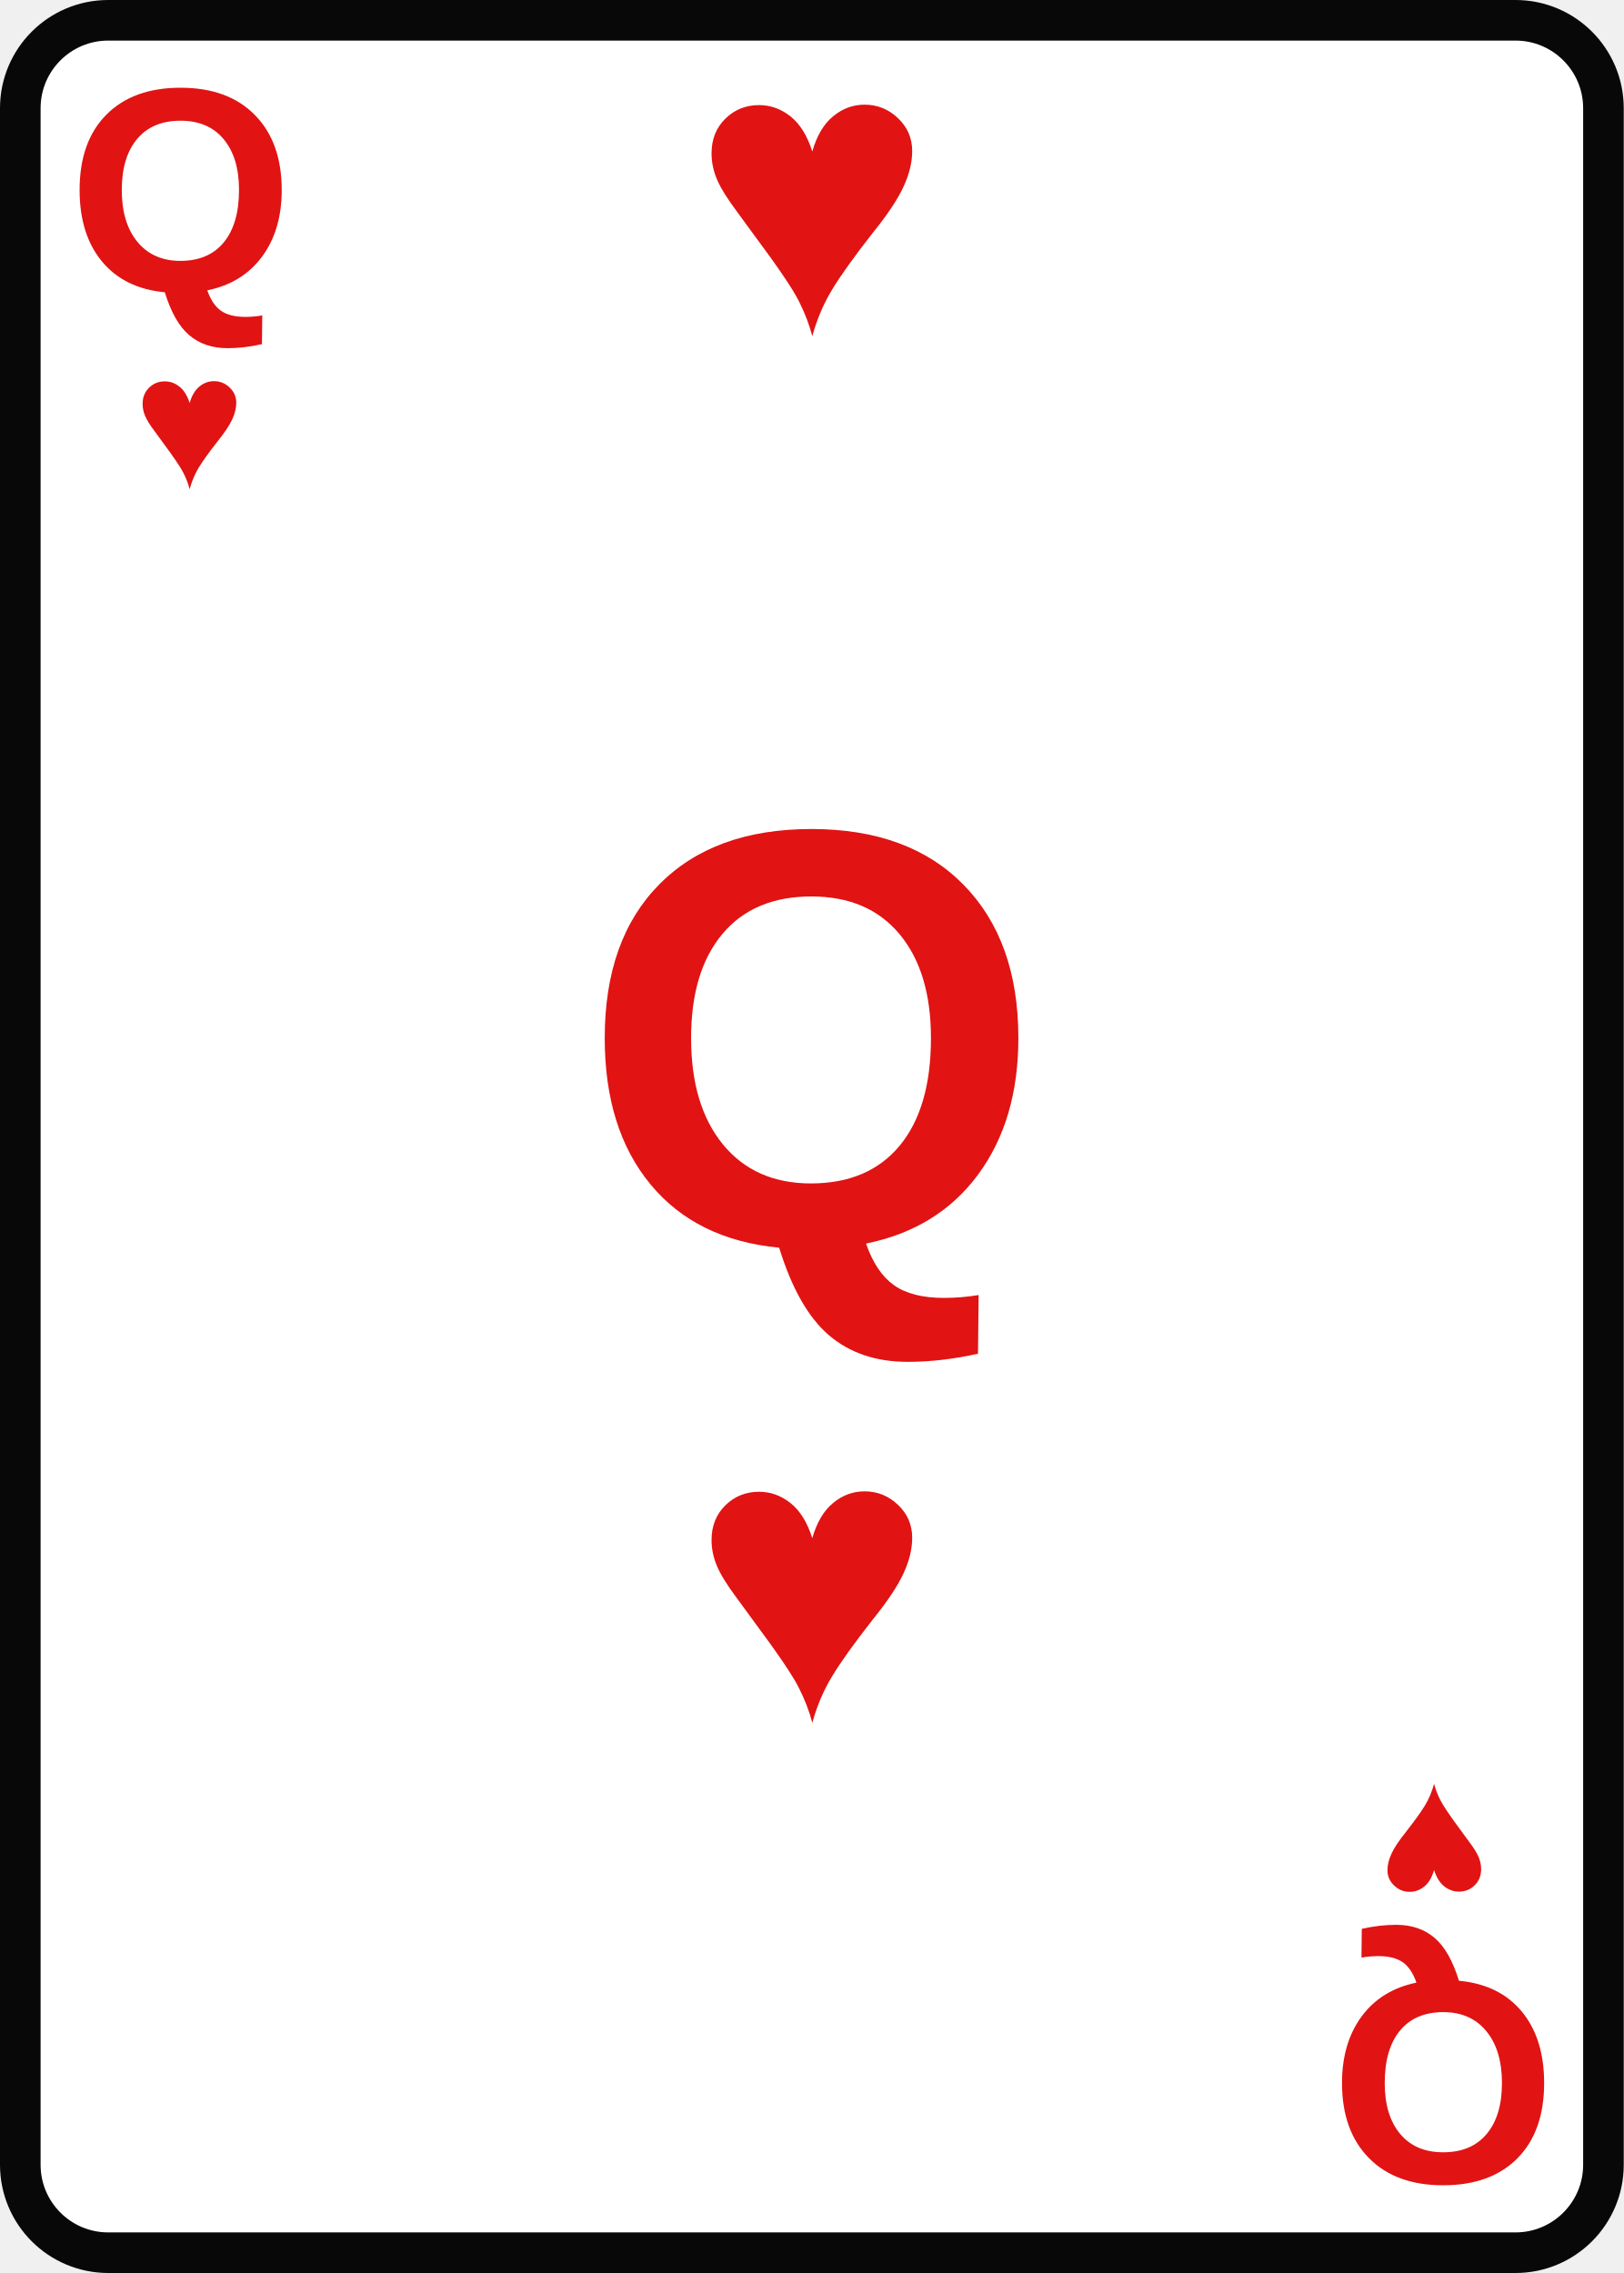
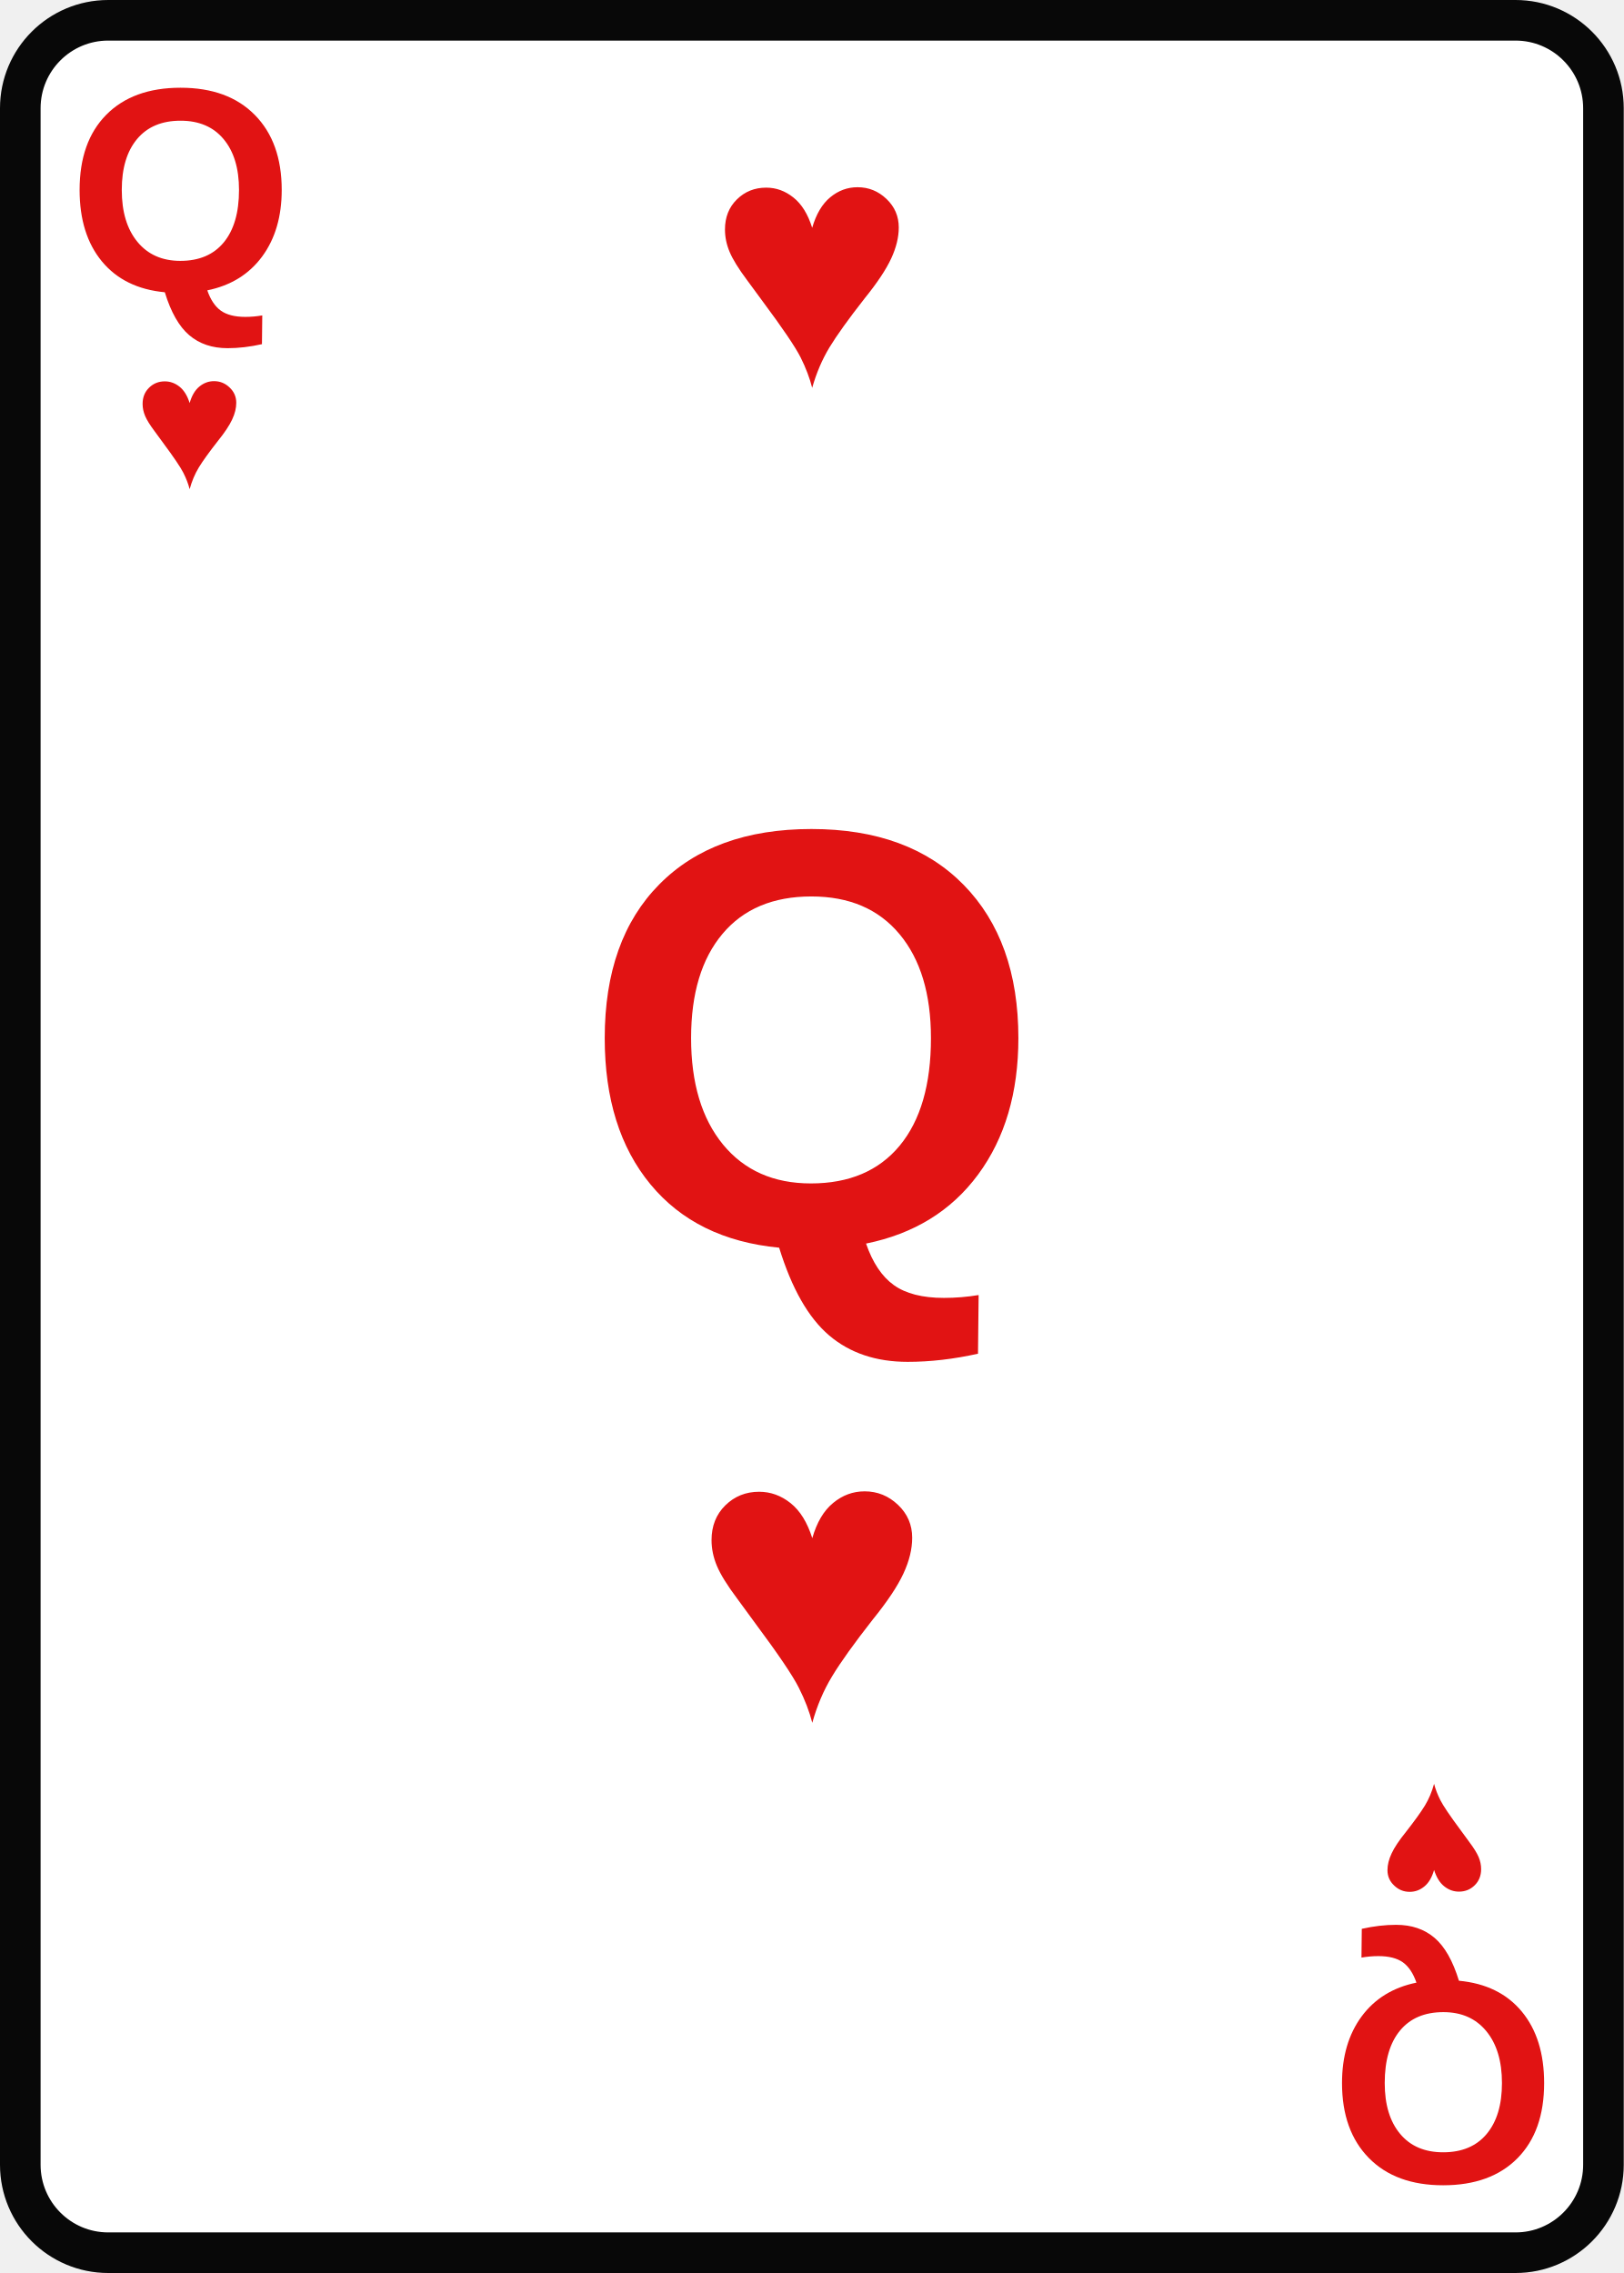
<svg xmlns="http://www.w3.org/2000/svg" viewBox="0 0 240 336" role="img" aria-label="Q ♥">
  <rect x="3" y="3" width="234" height="330" rx="13" fill="#fff" stroke="#080808" stroke-width="6" />
  <rect x="8" y="8" width="224" height="320" rx="9" fill="#fff" />
  <g transform="">
    <text x="10" y="43" font-family="Arial, Helvetica, sans-serif" font-size="43" font-weight="900" fill="#e11313">Q</text>
    <text x="28" y="72" text-anchor="middle" font-family="Arial, Helvetica, sans-serif" font-size="28" font-weight="900" fill="#e11313">♥</text>
  </g>
  <g transform="translate(240 336) rotate(180)">
    <text x="10" y="43" font-family="Arial, Helvetica, sans-serif" font-size="43" font-weight="900" fill="#e11313">Q</text>
    <text x="28" y="72" text-anchor="middle" font-family="Arial, Helvetica, sans-serif" font-size="28" font-weight="900" fill="#e11313">♥</text>
  </g>
  <g transform="translate(120 170)">
-     <text x="0" y="-138" text-anchor="middle" dominant-baseline="middle" font-family="Arial, Helvetica, sans-serif" font-size="60" font-weight="900" fill="#e11313">♥</text>
+     <text x="0" y="-128" text-anchor="middle" dominant-baseline="middle" font-family="Arial, Helvetica, sans-serif" font-size="52" font-weight="900" fill="#e11313">♥</text>
    <text x="0" y="14" text-anchor="middle" font-family="Arial, Helvetica, sans-serif" font-size="88" font-weight="900" fill="#e11313">Q</text>
    <text x="0" y="84" text-anchor="middle" font-family="Arial, Helvetica, sans-serif" font-size="60" font-weight="900" fill="#e11313">♥</text>
  </g>
</svg>
